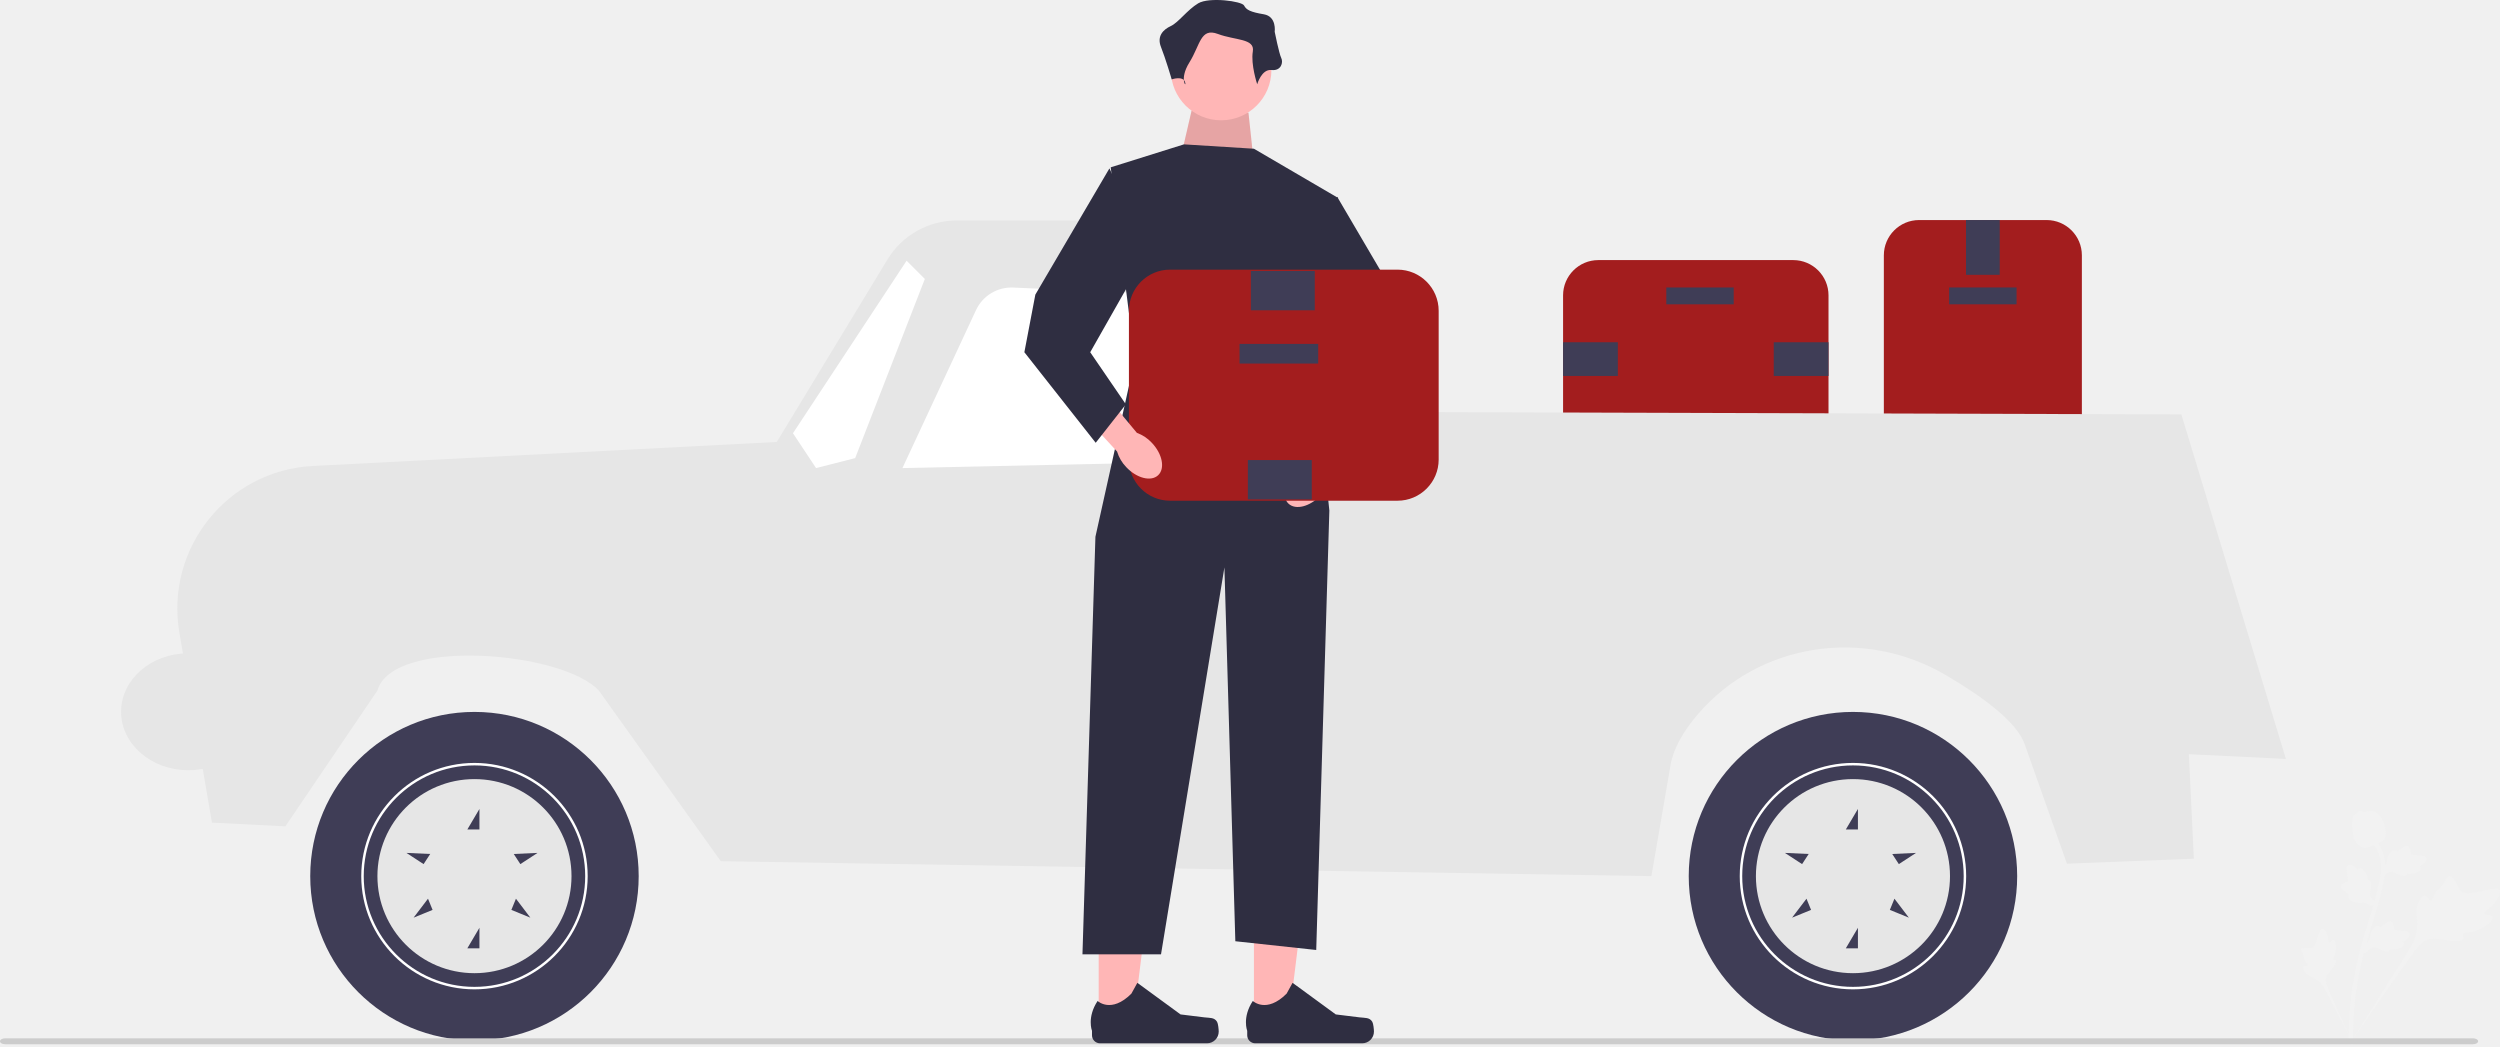
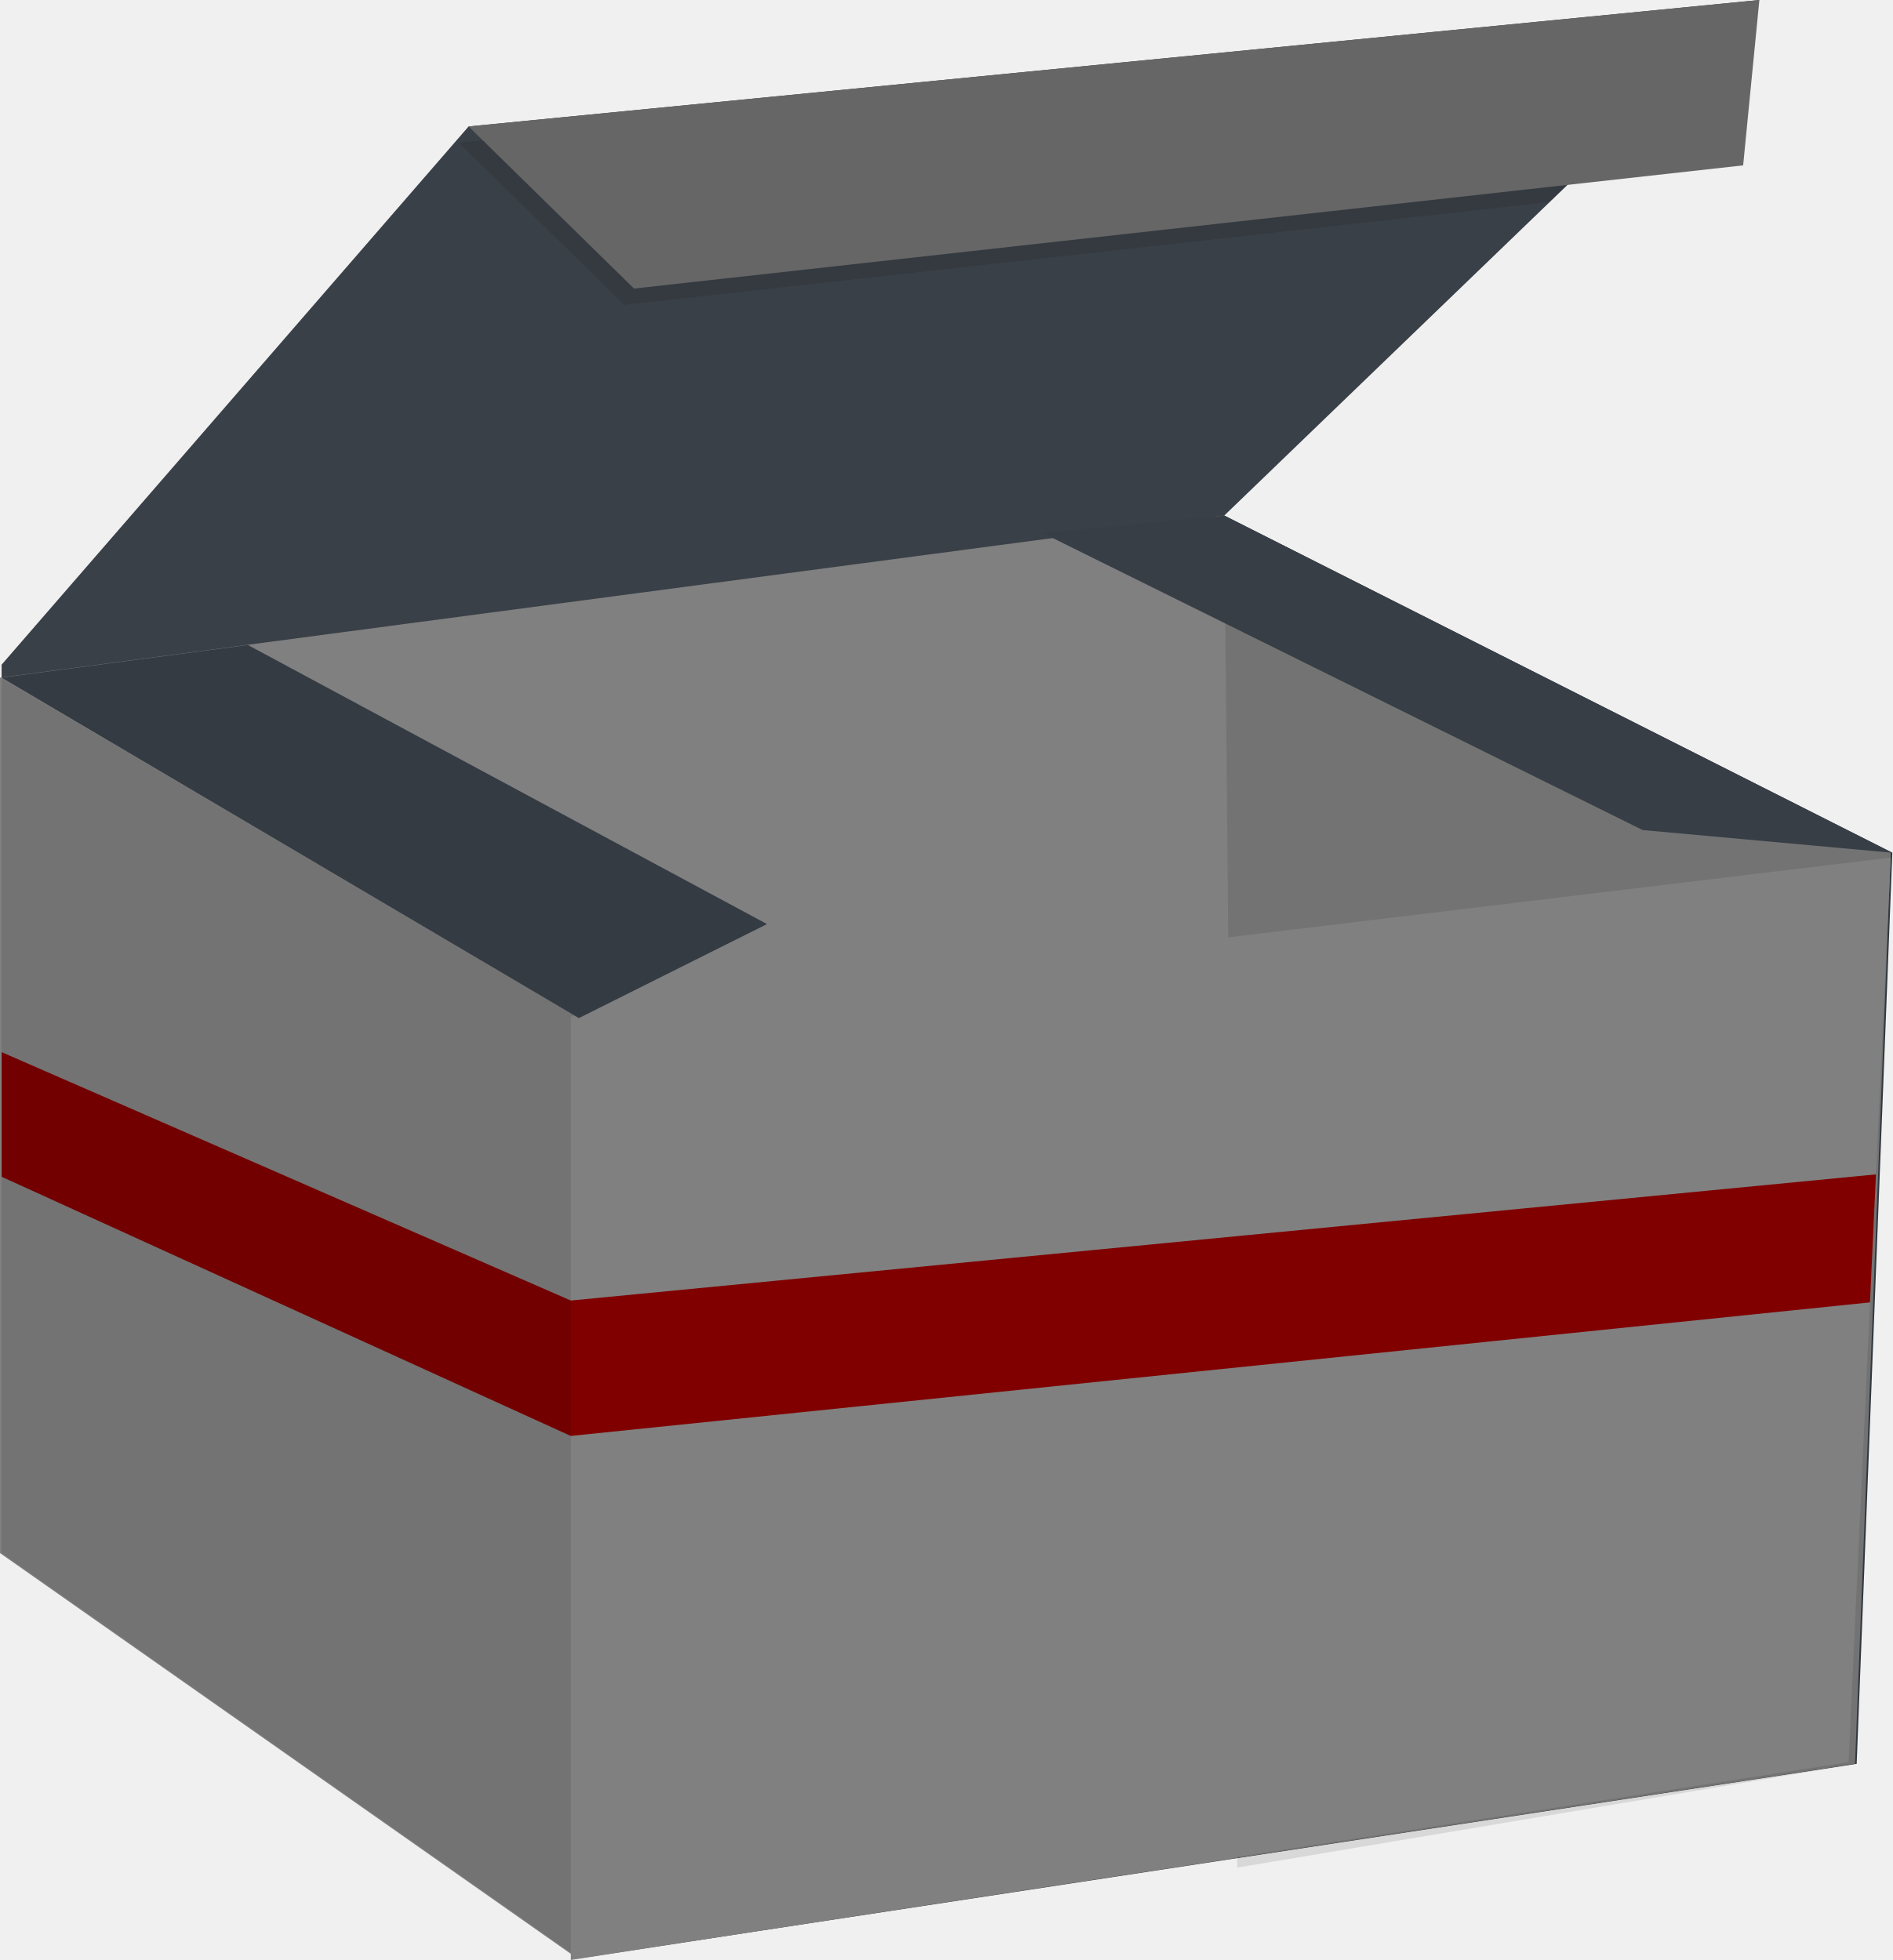
- <svg xmlns="http://www.w3.org/2000/svg" width="1004.722" height="420.718" viewBox="0 0 1004.722 420.718">
-   <g>
-     <path d="M757.098,180.944V102.6c0-7.812,6.355-14.166,14.166-14.166h51.251c7.812,0,14.166,6.355,14.166,14.166v78.344c0,7.812-6.355,14.166-14.166,14.166h-51.251c-7.812,0-14.166-6.355-14.166-14.166Z" fill="#a31d1e" />
-     <rect x="783.344" y="115.526" width="27.092" height="6.773" transform="translate(1593.78 237.8251) rotate(-180)" fill="#3f3d56" />
-     <rect x="790.117" y="88.434" width="13.546" height="22.013" transform="translate(1593.78 198.8797) rotate(-180)" fill="#3f3d56" />
-     <rect x="790.117" y="173.097" width="13.546" height="22.013" transform="translate(1593.78 368.2074) rotate(-180)" fill="#3f3d56" />
-   </g>
-   <g>
-     <path d="M720.692,184.11h-78.344c-7.812,0-14.166-6.355-14.166-14.166v-51.251c0-7.812,6.355-14.166,14.166-14.166h78.344c7.812,0,14.166,6.355,14.166,14.166v51.251c0,7.812-6.355,14.166-14.166,14.166Z" fill="#a31d1e" />
-     <rect x="669.667" y="115.532" width="27.092" height="6.773" fill="#3f3d56" />
-     <rect x="632.415" y="133.312" width="13.546" height="22.013" transform="translate(783.5064 -494.8703) rotate(90)" fill="#3f3d56" />
-     <rect x="717.079" y="133.312" width="13.546" height="22.013" transform="translate(868.1702 -579.5342) rotate(90)" fill="#3f3d56" />
-   </g>
-   <path d="M85.182,330.61l-13.079-76.293c-5.812-33.901,19.28-65.272,53.629-67.051l186.45-9.657,44.498-73.34c5.899-9.723,16.447-15.66,27.819-15.66h133.969c10.531,0,19.428,7.809,20.795,18.251l3.402,58.683,334,1,42.016,138.468-39-1.902,2,42-51,2-17.001-48.072c-3.201-9.052-17.229-19.258-31.81-27.798-32.687-19.143-74.682-12.999-99.419,15.689-5.835,6.768-9.915,13.819-11.055,20.431l-7.715,44.749-374-6-49.016-68.566c-14.481-15.759-82.843-21.548-89,0l-36.984,54.566-29.5-1.5Z" fill="#e6e6e6" />
-   <path d="M491.679,133.236l11.004,51.874-140,3,29.568-63.485c2.682-5.759,8.571-9.335,14.918-9.059l67.087,2.917c8.493,.369,15.659,6.438,17.423,14.753Z" fill="#fff" />
-   <polygon points="343.682 184.11 371.682 112.11 364.351 104.779 318.682 174.11 327.962 188.11 343.682 184.11" fill="#fff" />
-   <circle cx="744.682" cy="352.11" r="66" fill="#3f3d56" />
-   <path d="M699.182,352.11c0-25.089,20.411-45.5,45.5-45.5,25.089,0,45.5,20.411,45.5,45.5,0,25.089-20.411,45.5-45.5,45.5-25.089,0-45.5-20.411-45.5-45.5Zm1,0c0,24.537,19.962,44.5,44.5,44.5s44.5-19.963,44.5-44.5c0-24.537-19.962-44.5-44.5-44.5s-44.5,19.963-44.5,44.5Z" fill="#fff" />
-   <path d="M705.682,352.11c0,21.539,17.461,39,39,39,21.539,0,39-17.461,39-39,0-21.539-17.461-39-39-39-21.539,0-39,17.461-39,39Zm64.351-9.339l-6.91,4.504-2.655-4.073,9.565-.43Zm-10.52,22.905l1.84-4.5,5.794,7.622-7.634-3.122Zm-17.694,15.435l4.862-8.248v8.248h-4.862Zm0-47.752l4.862-8.248v8.248h-4.862Zm-21.604,35.439l5.794-7.622,1.84,4.5-7.634,3.122Zm-2.885-26.026l9.565,.43-2.655,4.073-6.91-4.504Z" fill="#e6e6e6" />
-   <circle cx="190.682" cy="352.11" r="66" fill="#3f3d56" />
-   <path d="M145.182,352.11c0-25.089,20.411-45.5,45.5-45.5,25.089,0,45.5,20.411,45.5,45.5,0,25.089-20.411,45.5-45.5,45.5-25.089,0-45.5-20.411-45.5-45.5Zm1,0c0,24.537,19.962,44.5,44.5,44.5,24.538,0,44.5-19.963,44.5-44.5,0-24.537-19.962-44.5-44.5-44.5-24.538,0-44.5,19.963-44.5,44.5Z" fill="#fff" />
-   <path d="M151.682,352.11c0,21.539,17.461,39,39,39,21.539,0,39-17.461,39-39,0-21.539-17.461-39-39-39-21.539,0-39,17.461-39,39Zm64.351-9.339l-6.91,4.504-2.655-4.073,9.565-.43Zm-10.52,22.905l1.84-4.5,5.794,7.622-7.634-3.122Zm-17.694,15.435l4.862-8.248v8.248h-4.862Zm0-47.752l4.862-8.248v8.248h-4.862Zm-21.604,35.439l5.794-7.622,1.84,4.5-7.634,3.122Zm-2.885-26.026l9.565,.43-2.655,4.073-6.91-4.504Z" fill="#e6e6e6" />
-   <rect x="466.182" y="203.61" width="38" height="8" transform="translate(970.3641 415.22) rotate(-180)" fill="#3f3d56" />
-   <g>
-     <path d="M1001.788,368.654c-.354-1.084-3.039-.607-3.296-1.576-.257-.966,2.319-1.776,4.295-4.498,.356-.491,2.601-3.584,1.74-4.886-1.632-2.466-12.988,3.676-15.714,.229-.598-.756-.844-2.055-2.626-4.472-.709-.961-1.164-1.426-1.707-1.412-.771,.019-1.047,.984-2.259,2.732-1.818,2.621-2.474,2.292-3.671,4.439-.889,1.594-.994,2.613-1.635,2.673-.907,.085-1.282-1.9-2.39-1.977-1.131-.079-2.263,1.882-2.824,3.415-1.053,2.875-.401,5.073-.256,7.263,.157,2.38-.212,5.864-2.798,10.336l-24.392,38.862c5.238-7.922,20.108-29.526,26.099-37.45,1.729-2.288,3.588-4.585,6.449-5.017,2.754-.416,6.105,.947,10.782,.867,.546-.009,2.066-.054,2.436-.86,.306-.666-.453-1.245-.177-1.871,.37-.84,2.037-.48,4.308-1.037,1.601-.393,2.689-1.043,3.625-1.602,.282-.169,4.484-2.714,4.012-4.157h-0Z" fill="#f2f2f2" />
-     <path d="M937.902,377.728c-.634-.139-1.175,1.316-1.725,1.163-.548-.153-.202-1.651-.968-3.406-.138-.317-1.009-2.311-1.896-2.264-1.681,.089-1.943,7.435-4.421,7.779-.544,.075-1.252-.179-2.953-.001-.676,.071-1.036,.16-1.186,.431-.213,.384,.181,.798,.689,1.897,.762,1.648,.411,1.875,1.119,3.082,.526,.896,.995,1.242,.84,1.574-.22,.47-1.302,.081-1.66,.603-.365,.532,.271,1.654,.861,2.371,1.107,1.346,2.374,1.66,3.491,2.221,1.213,.61,2.817,1.796,4.266,4.355l12.036,23.184c-2.377-4.857-8.69-18.388-10.85-23.615-.624-1.509-1.215-3.084-.602-4.613,.59-1.472,2.226-2.723,3.537-5.042,.153-.271,.57-1.03,.281-1.444-.239-.342-.742-.137-.97-.453-.305-.424,.352-1.138,.734-2.414,.269-.899,.264-1.621,.26-2.241-.001-.187-.038-2.984-.882-3.169v0Z" fill="#f2f2f2" />
-     <path d="M949.909,383.385l.378-3.493,.232-.219c1.074-1.015,1.745-2.089,1.997-3.196,.04-.176,.071-.354,.103-.535,.126-.718,.282-1.611,.972-2.538,.386-.517,1.409-1.684,2.463-1.276,.285,.107,.477,.291,.61,.487,.033-.034,.068-.068,.104-.105,.455-.443,.774-.605,1.081-.761,.236-.12,.479-.244,.891-.573,.181-.144,.326-.275,.447-.384,.37-.33,.843-.717,1.491-.564,.687,.188,.923,.843,1.079,1.277,.279,.774,.365,1.306,.422,1.659,.02,.129,.044,.274,.062,.321,.15,.379,2.038,.477,2.748,.518,1.597,.087,2.978,.162,3.31,1.255,.238,.782-.258,1.635-1.519,2.603-.393,.301-.785,.509-1.127,.664,.21,.199,.378,.469,.388,.838h0c.023,.872-.872,1.542-2.659,1.993-.444,.113-1.042,.263-1.823,.226-.368-.018-.691-.075-.966-.127-.041,.157-.116,.32-.252,.474-.398,.455-1.04,.571-1.912,.314-.963-.268-1.723-.633-2.395-.954-.586-.279-1.092-.518-1.516-.583-.789-.11-1.525,.377-2.405,1.025l-2.206,1.655h-0Z" fill="#f2f2f2" />
-     <path d="M956.206,363.49l-3.475,.52-.271-.169c-1.254-.781-2.464-1.158-3.598-1.121-.18,.006-.36,.021-.544,.036-.727,.061-1.63,.136-2.702-.296-.598-.243-1.987-.935-1.859-2.059,.031-.302,.161-.535,.316-.714-.041-.024-.083-.048-.128-.075-.544-.328-.781-.595-1.01-.853-.176-.198-.357-.402-.781-.717-.186-.138-.348-.245-.485-.335-.413-.274-.907-.634-.924-1.299,.007-.712,.582-1.106,.962-1.368,.678-.466,1.171-.684,1.498-.829,.12-.052,.254-.112,.295-.142,.328-.242-.056-2.092-.196-2.79-.321-1.566-.599-2.922,.374-3.52,.696-.429,1.647-.165,2.903,.809,.391,.304,.691,.631,.928,.922,.139-.254,.358-.485,.712-.588h0c.838-.244,1.712,.452,2.602,2.066,.222,.401,.519,.941,.681,1.707,.076,.361,.103,.687,.122,.966,.162-0,.339,.031,.522,.123,.541,.269,.816,.861,.789,1.77-.015,.999-.175,1.828-.315,2.558-.121,.638-.224,1.188-.18,1.614,.093,.791,.751,1.379,1.602,2.066l2.16,1.714h-0Z" fill="#f2f2f2" />
-     <path d="M956.674,353.056l.378-3.493,.232-.219c1.074-1.015,1.745-2.089,1.997-3.196,.04-.176,.071-.354,.103-.535,.126-.718,.282-1.611,.972-2.538,.386-.517,1.409-1.684,2.463-1.276,.285,.107,.477,.291,.61,.487,.033-.034,.068-.068,.104-.105,.455-.443,.774-.605,1.081-.761,.236-.12,.479-.244,.891-.573,.181-.144,.326-.275,.447-.384,.37-.33,.843-.717,1.491-.564,.687,.188,.923,.843,1.079,1.277,.279,.774,.365,1.306,.422,1.659,.02,.129,.044,.274,.062,.321,.15,.379,2.038,.477,2.748,.518,1.597,.087,2.978,.162,3.31,1.255,.238,.782-.258,1.635-1.519,2.603-.393,.301-.785,.509-1.127,.664,.21,.199,.378,.469,.388,.838h0c.023,.872-.872,1.542-2.659,1.993-.444,.113-1.042,.263-1.823,.226-.368-.018-.691-.075-.966-.127-.041,.157-.116,.32-.252,.474-.398,.455-1.04,.571-1.912,.314-.963-.268-1.723-.633-2.395-.954-.586-.279-1.092-.518-1.516-.583-.789-.11-1.525,.377-2.405,1.025l-2.206,1.655h-0Z" fill="#f2f2f2" />
-     <path d="M945.407,419.98l-.614-.607,.011-.863-.011,.863-.854-.09c.004-.08-.002-.268-.008-.561-.033-1.607-.135-6.497,.546-14.011,.475-5.245,1.27-10.569,2.362-15.827,1.093-5.266,2.228-9.185,3.14-12.334,.688-2.375,1.382-4.628,2.06-6.823,1.809-5.863,3.516-11.402,4.574-17.719,.237-1.41,.728-4.346-.278-7.811-.584-2.01-1.584-3.901-2.972-5.62l1.344-1.085c1.532,1.9,2.638,3.995,3.286,6.226,1.116,3.842,.58,7.04,.323,8.577-1.076,6.429-2.801,12.021-4.628,17.941-.674,2.187-1.366,4.43-2.051,6.795-.903,3.12-2.028,7.005-3.107,12.203-1.079,5.195-1.864,10.454-2.334,15.633-.672,7.419-.571,12.237-.538,13.819,.017,.845,.021,1.022-.251,1.295v-0Z" fill="#f2f2f2" />
-     <path d="M949.675,340.564c-.069-.015-.139-.033-.208-.053-1.418-.397-2.555-1.553-3.381-3.433-.387-.884-.478-1.815-.66-3.671-.029-.286-.155-1.734,0-3.653,.101-1.254,.236-1.758,.577-2.153,.379-.441,.89-.693,1.429-.82,.015-.166,.069-.328,.177-.482,.444-.639,1.187-.376,1.59-.24,.203,.073,.456,.166,.741,.214,.447,.077,.715-.001,1.119-.118,.387-.112,.868-.252,1.533-.24,1.312,.018,2.284,.608,2.604,.802,1.687,1.014,2.269,2.631,2.943,4.503,.134,.375,.578,1.732,.682,3.479,.075,1.26-.09,1.776-.28,2.145-.387,.758-.979,1.11-2.449,1.85-1.536,.775-2.306,1.163-2.938,1.362-1.47,.462-2.393,.751-3.479,.509v0Z" fill="#f2f2f2" />
-   </g>
-   <path d="M0,418.48c0,.66,.925,1.19,2.078,1.19H993.848c1.152,0,2.077-.53,2.077-1.19,0-.66-.925-1.19-2.077-1.19H2.078c-1.152,0-2.078,.53-2.078,1.19Z" fill="#ccc" />
-   <g>
-     <g>
-       <polygon points="503.94 410.967 517.825 410.965 524.43 357.41 503.938 357.411 503.94 410.967" fill="#ffb6b6" />
-       <path d="M551.511,410.652h0c.432,.728,.66,3.078,.66,3.925h0c0,2.603-2.11,4.713-4.713,4.713l-42.999-0c-1.775,0-3.215-1.439-3.215-3.215v-1.79s-2.127-5.38,2.252-12.012c0,0,5.443,5.193,13.576-2.94l2.398-4.345,17.361,12.697,9.623,1.185c2.105,.259,3.972-.04,5.055,1.784h0Z" fill="#2f2e41" />
-     </g>
-     <g>
-       <polygon points="441.558 410.967 455.442 410.965 462.048 357.41 441.555 357.411 441.558 410.967" fill="#ffb6b6" />
-       <path d="M489.128,410.652h0c.432,.728,.66,3.078,.66,3.925h0c0,2.603-2.11,4.713-4.713,4.713l-42.999-0c-1.775,0-3.215-1.439-3.215-3.215v-1.79s-2.127-5.38,2.252-12.012c0,0,5.443,5.193,13.576-2.94l2.398-4.345,17.361,12.697,9.623,1.185c2.105,.259,3.972-.04,5.055,1.784h0Z" fill="#2f2e41" />
-     </g>
-     <polygon points="501.741 45.276 504.377 69.877 473.625 67.241 478.897 44.397 501.741 45.276" fill="#ffb6b6" />
-     <polygon points="501.741 45.276 504.377 69.877 473.625 67.241 478.897 44.397 501.741 45.276" isolation="isolate" opacity=".1" />
-     <circle cx="490.759" cy="28.142" r="20.208" fill="#ffb6b6" />
-     <polygon points="503.938 59.773 537.765 79.542 526.682 133.138 534.251 205.186 528.979 381.79 496.47 378.276 492.077 228.03 466.596 383.547 435.028 383.547 440.237 215.729 456.053 144.56 446.388 67.241 475.822 58.016 503.938 59.773" fill="#2f2e41" />
-     <path d="M505.256,33.853s1.757-6.15,5.711-5.711,4.832-3.075,3.954-4.832-2.636-10.544-2.636-10.544c0,0,.879-6.15-4.393-7.029-5.272-.879-7.029-1.757-7.908-3.515-.879-1.757-14.058-3.515-18.451-.879-4.393,2.636-7.908,7.693-10.983,9.118-3.075,1.425-5.711,4.061-3.954,8.454,1.757,4.393,4.306,12.985,4.306,12.985,0,0,4.481-1.563,5.359,1.073s-2.636-.879,1.757-7.908c4.393-7.029,4.393-14.058,11.422-11.422,7.029,2.636,14.937,1.757,14.058,7.029-.879,5.272,1.757,13.179,1.757,13.179Z" fill="#2f2e41" />
-     <path id="uuid-2f48dadd-bd50-474e-b6bc-efb589732da4-65" d="M520.321,189.424c-4.229,4.478-5.347,10.29-2.497,12.981,2.85,2.691,8.588,1.242,12.818-3.238,1.714-1.766,2.981-3.918,3.693-6.274l17.68-19.2-9.187-8.104-16.454,19.788c-2.312,.846-4.388,2.234-6.054,4.047Z" fill="#ffb6b6" />
-     <polygon points="537.409 79.103 567.182 129.826 571.592 152.982 542.923 189.371 530.793 173.933 545.128 152.982 521.972 112.183 537.409 79.103" fill="#2f2e41" />
-     <g>
-       <path d="M453.701,184.701v-59.805c0-9.115,7.415-16.531,16.531-16.531h91.42c9.115,0,16.531,7.415,16.531,16.531v59.805c0,9.115-7.415,16.531-16.531,16.531h-91.42c-9.115,0-16.531-7.415-16.531-16.531Z" fill="#a31d1e" />
-       <rect x="498.159" y="138.209" width="31.614" height="7.904" transform="translate(1027.931 284.3207) rotate(180)" fill="#3f3d56" />
-       <rect x="506.435" y="179.955" width="15.807" height="25.687" transform="translate(707.1374 -321.5401) rotate(90)" fill="#3f3d56" />
-       <rect x="507.641" y="103.955" width="15.807" height="25.687" transform="translate(632.3431 -398.7458) rotate(90)" fill="#3f3d56" />
-     </g>
-     <g>
-       <path id="uuid-f6ce86b9-37cf-4878-a476-c93c5a2c7b27-66" d="M462.953,178.002c4.229,4.478,5.347,10.29,2.497,12.981-2.85,2.691-8.588,1.242-12.818-3.238-1.714-1.766-2.981-3.918-3.693-6.274l-17.68-19.2,9.187-8.104,16.454,19.788c2.312,.846,4.388,2.234,6.054,4.047Z" fill="#ffb6b6" />
-       <polygon points="445.865 67.681 416.093 118.404 411.682 141.56 440.352 177.948 452.481 162.511 438.146 141.56 461.303 100.761 445.865 67.681" fill="#2f2e41" />
-     </g>
-   </g>
-   <ellipse cx="75.666" cy="286.044" rx="27" ry="23.5" fill="#e6e6e6" />
+ <svg xmlns="http://www.w3.org/2000/svg" data-name="Layer 1" width="783.79" height="812" viewBox="0 0 783.79 812" version="1.1" id="svg243">
+   <defs id="defs247" />
+   <polygon points="728.72 0 721.41 7.04 641.89 83.67 507.08 213.58 513.43 769.66 0.67 643.42 0.67 275.37 194.1 52.39 728.72 0" fill="#373e46" id="polygon131" />
+   <polygon points="728.72 0 721.41 7.04 641.89 83.67 507.08 213.58 513.43 769.66 0.67 643.42 0.67 275.37 194.1 52.39 728.72 0" opacity="0.1" id="polygon133" style="fill:#4d4d4d" />
+   <polygon points="783.79 353.28 769.02 730.73 239.77 811.33 0.67 643.42 0.67 280.74 507.08 213.58 783.79 353.28" fill="#373e46" id="polygon135" />
+   <polygon points="783.12 353.28 768.34 730.73 239.1 811.33 0 643.42 0 280.74 506.41 213.58 783.12 353.28" fill="#373e46" id="polygon137" style="fill:#808080" />
+   <polygon points="239.77 421.78 239.77 811.33 0.67 643.42 0.67 280.98 239.77 421.78" opacity="0.1" id="polygon139" />
+   <polygon points="721.41 7.04 641.89 83.67 258.58 126.27 190.07 59.1 721.41 7.04" opacity="0.1" id="polygon141" />
+   <polygon points="507.08 213.58 512.45 773.72 769.02 730.73 783.79 353.28 507.08 213.58" opacity="0.1" id="polygon143" />
+   <polygon points="783.79 353.28 680.36 343.87 431.91 220.86 507.08 213.58 783.79 353.28" fill="#373e46" id="polygon145" />
+   <polygon points="194.1 52.39 262.61 119.55 722 68.51 728.72 0 194.1 52.39" fill="#373e46" id="polygon147" style="fill:#666666" />
+   <polygon points="783.12 355.29 777.01 486.53 774.54 539.56 765.66 730.06 236.41 812 236.41 421.11 783.12 355.29" fill="#373e46" id="polygon213" style="fill:#808080" />
+   <polygon points="0.67 280.74 102.66 267.21 317.68 382.83 239.77 421.78 0.67 280.74" fill="#373e46" id="polygon215" />
+   <polygon points="0.67 280.74 102.66 267.21 317.68 382.83 239.77 421.78 0.67 280.74" opacity="0.05" id="polygon217" />
+   <polygon points="777.01 486.53 774.54 539.56 236.41 594.89 0.67 487.51 0.67 435.89 236.41 538.79 777.01 486.53" fill="#a31d1e" id="polygon239" style="fill:#800000" />
+   <polygon points="236.41 538.79 236.41 594.89 0.67 487.51 0.67 435.89 236.41 538.79" opacity="0.1" id="polygon241" />
</svg>
